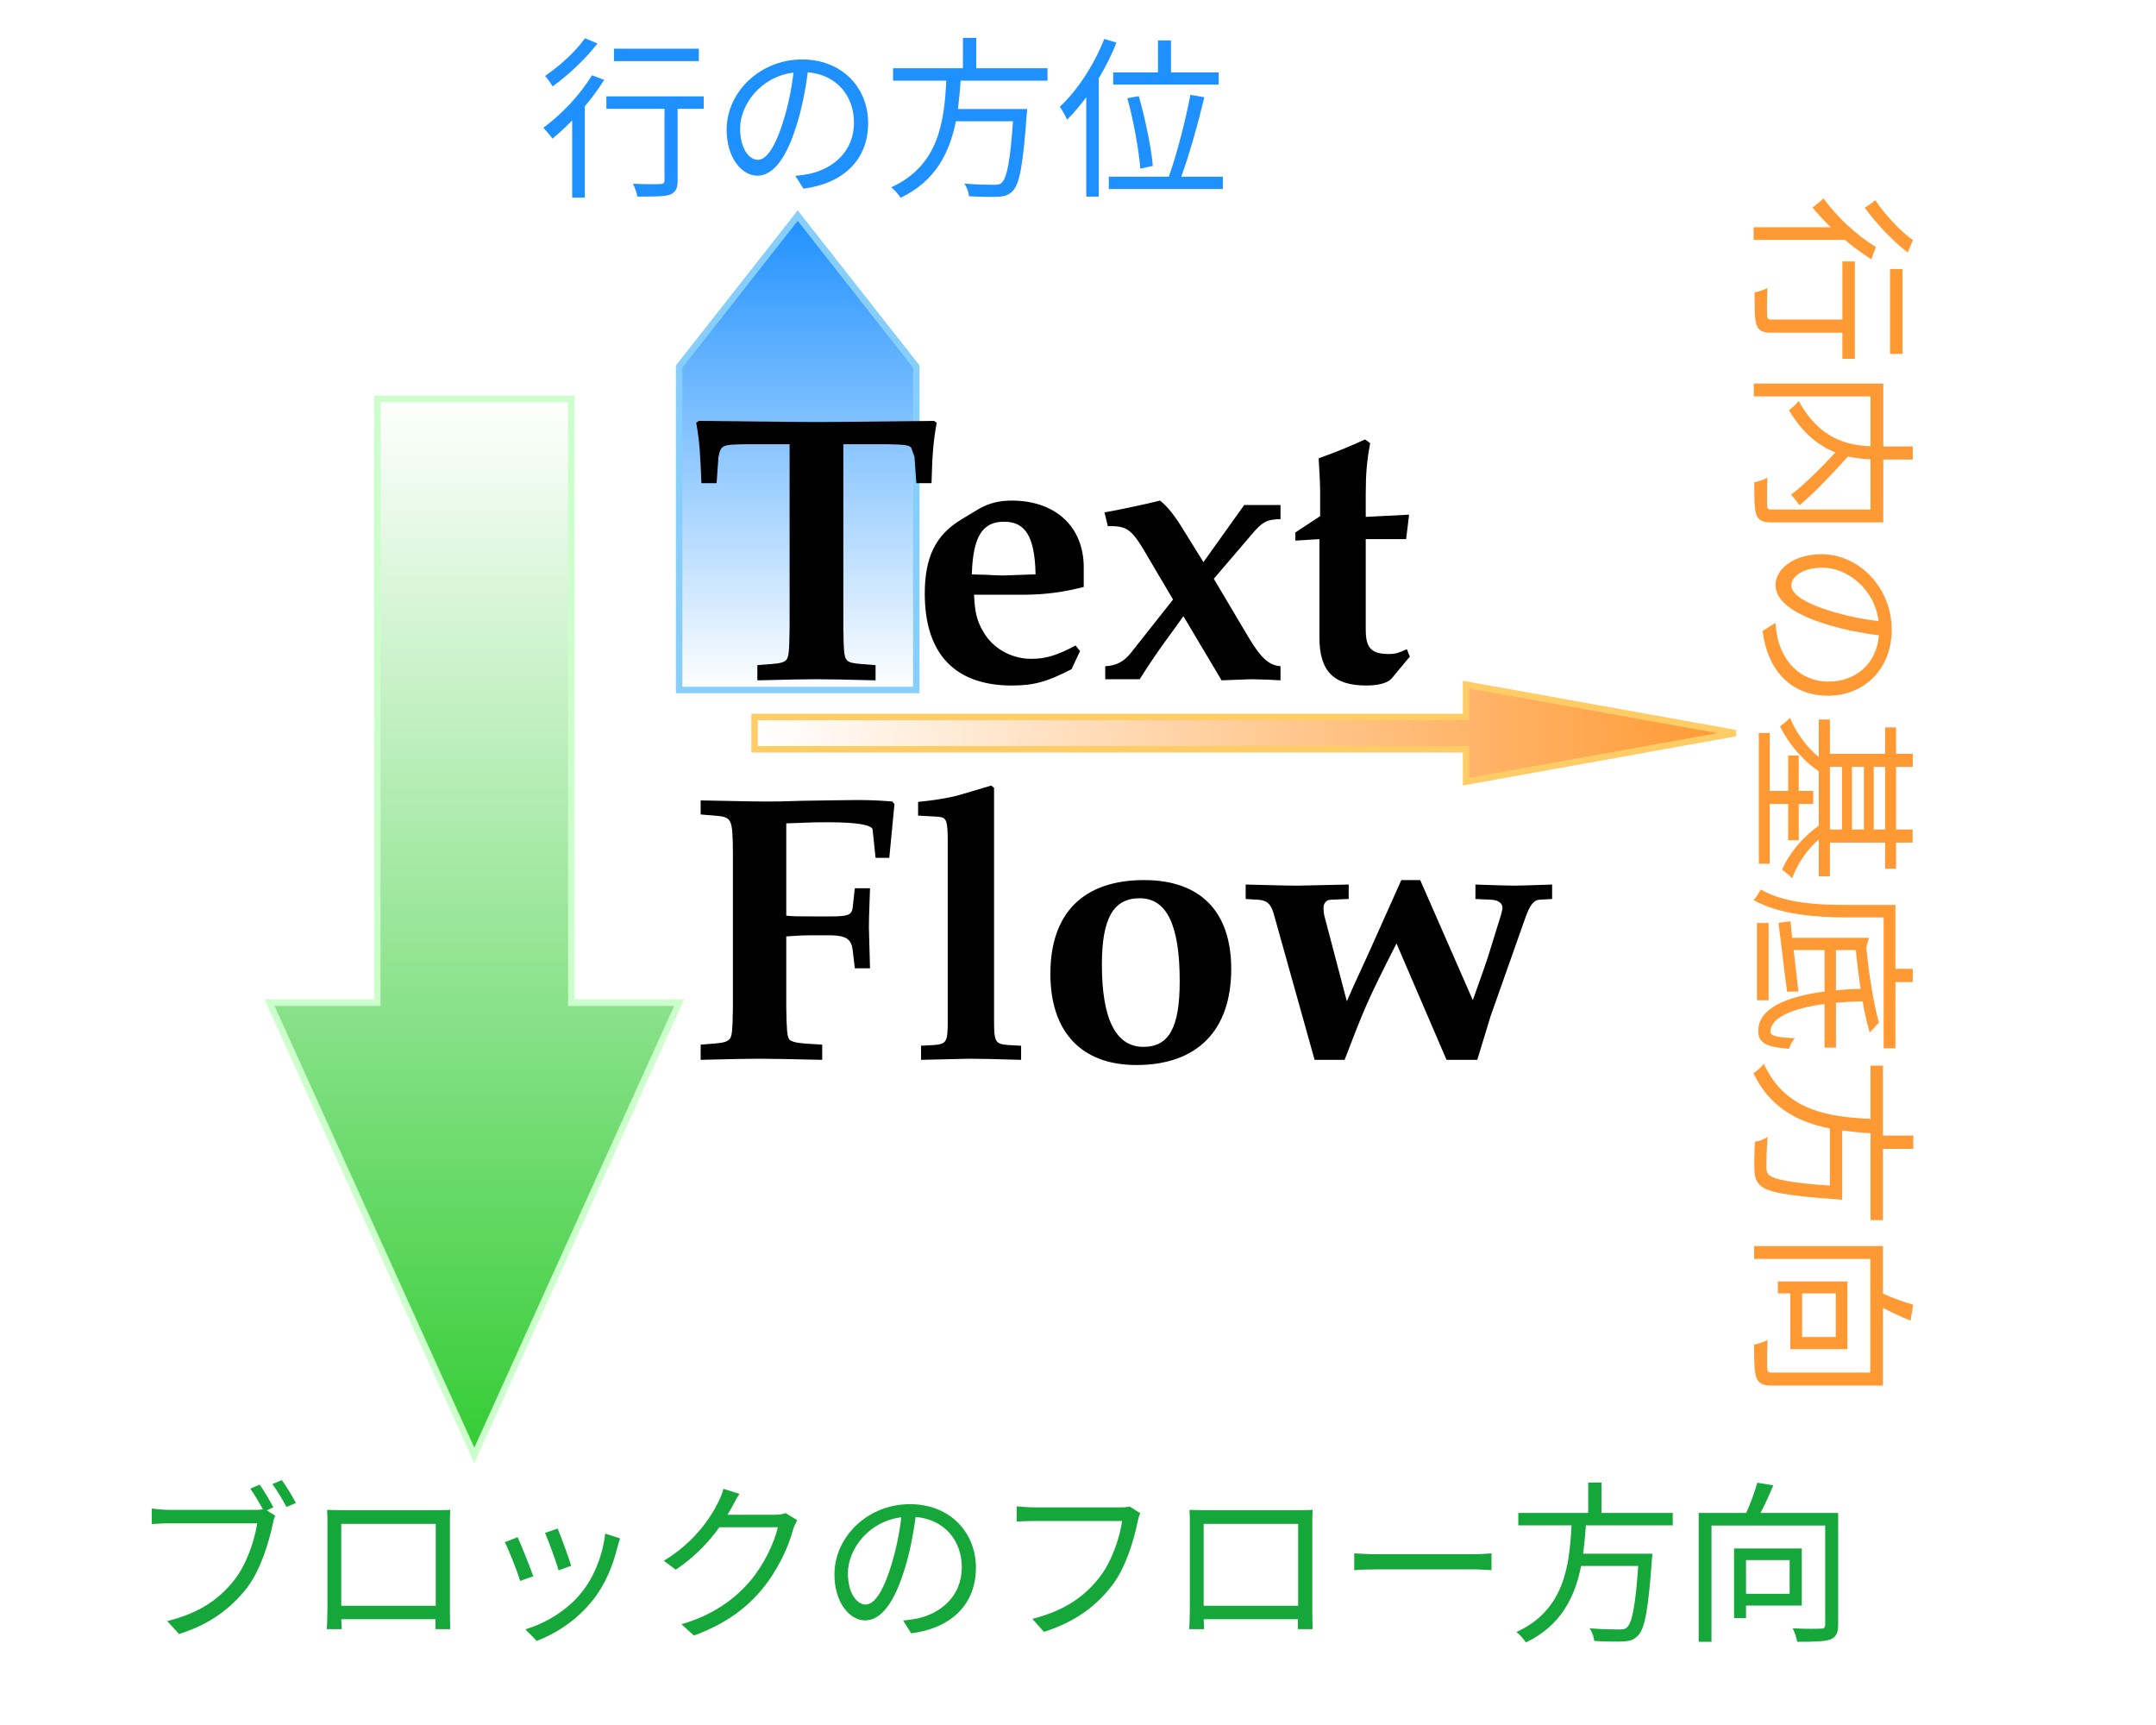
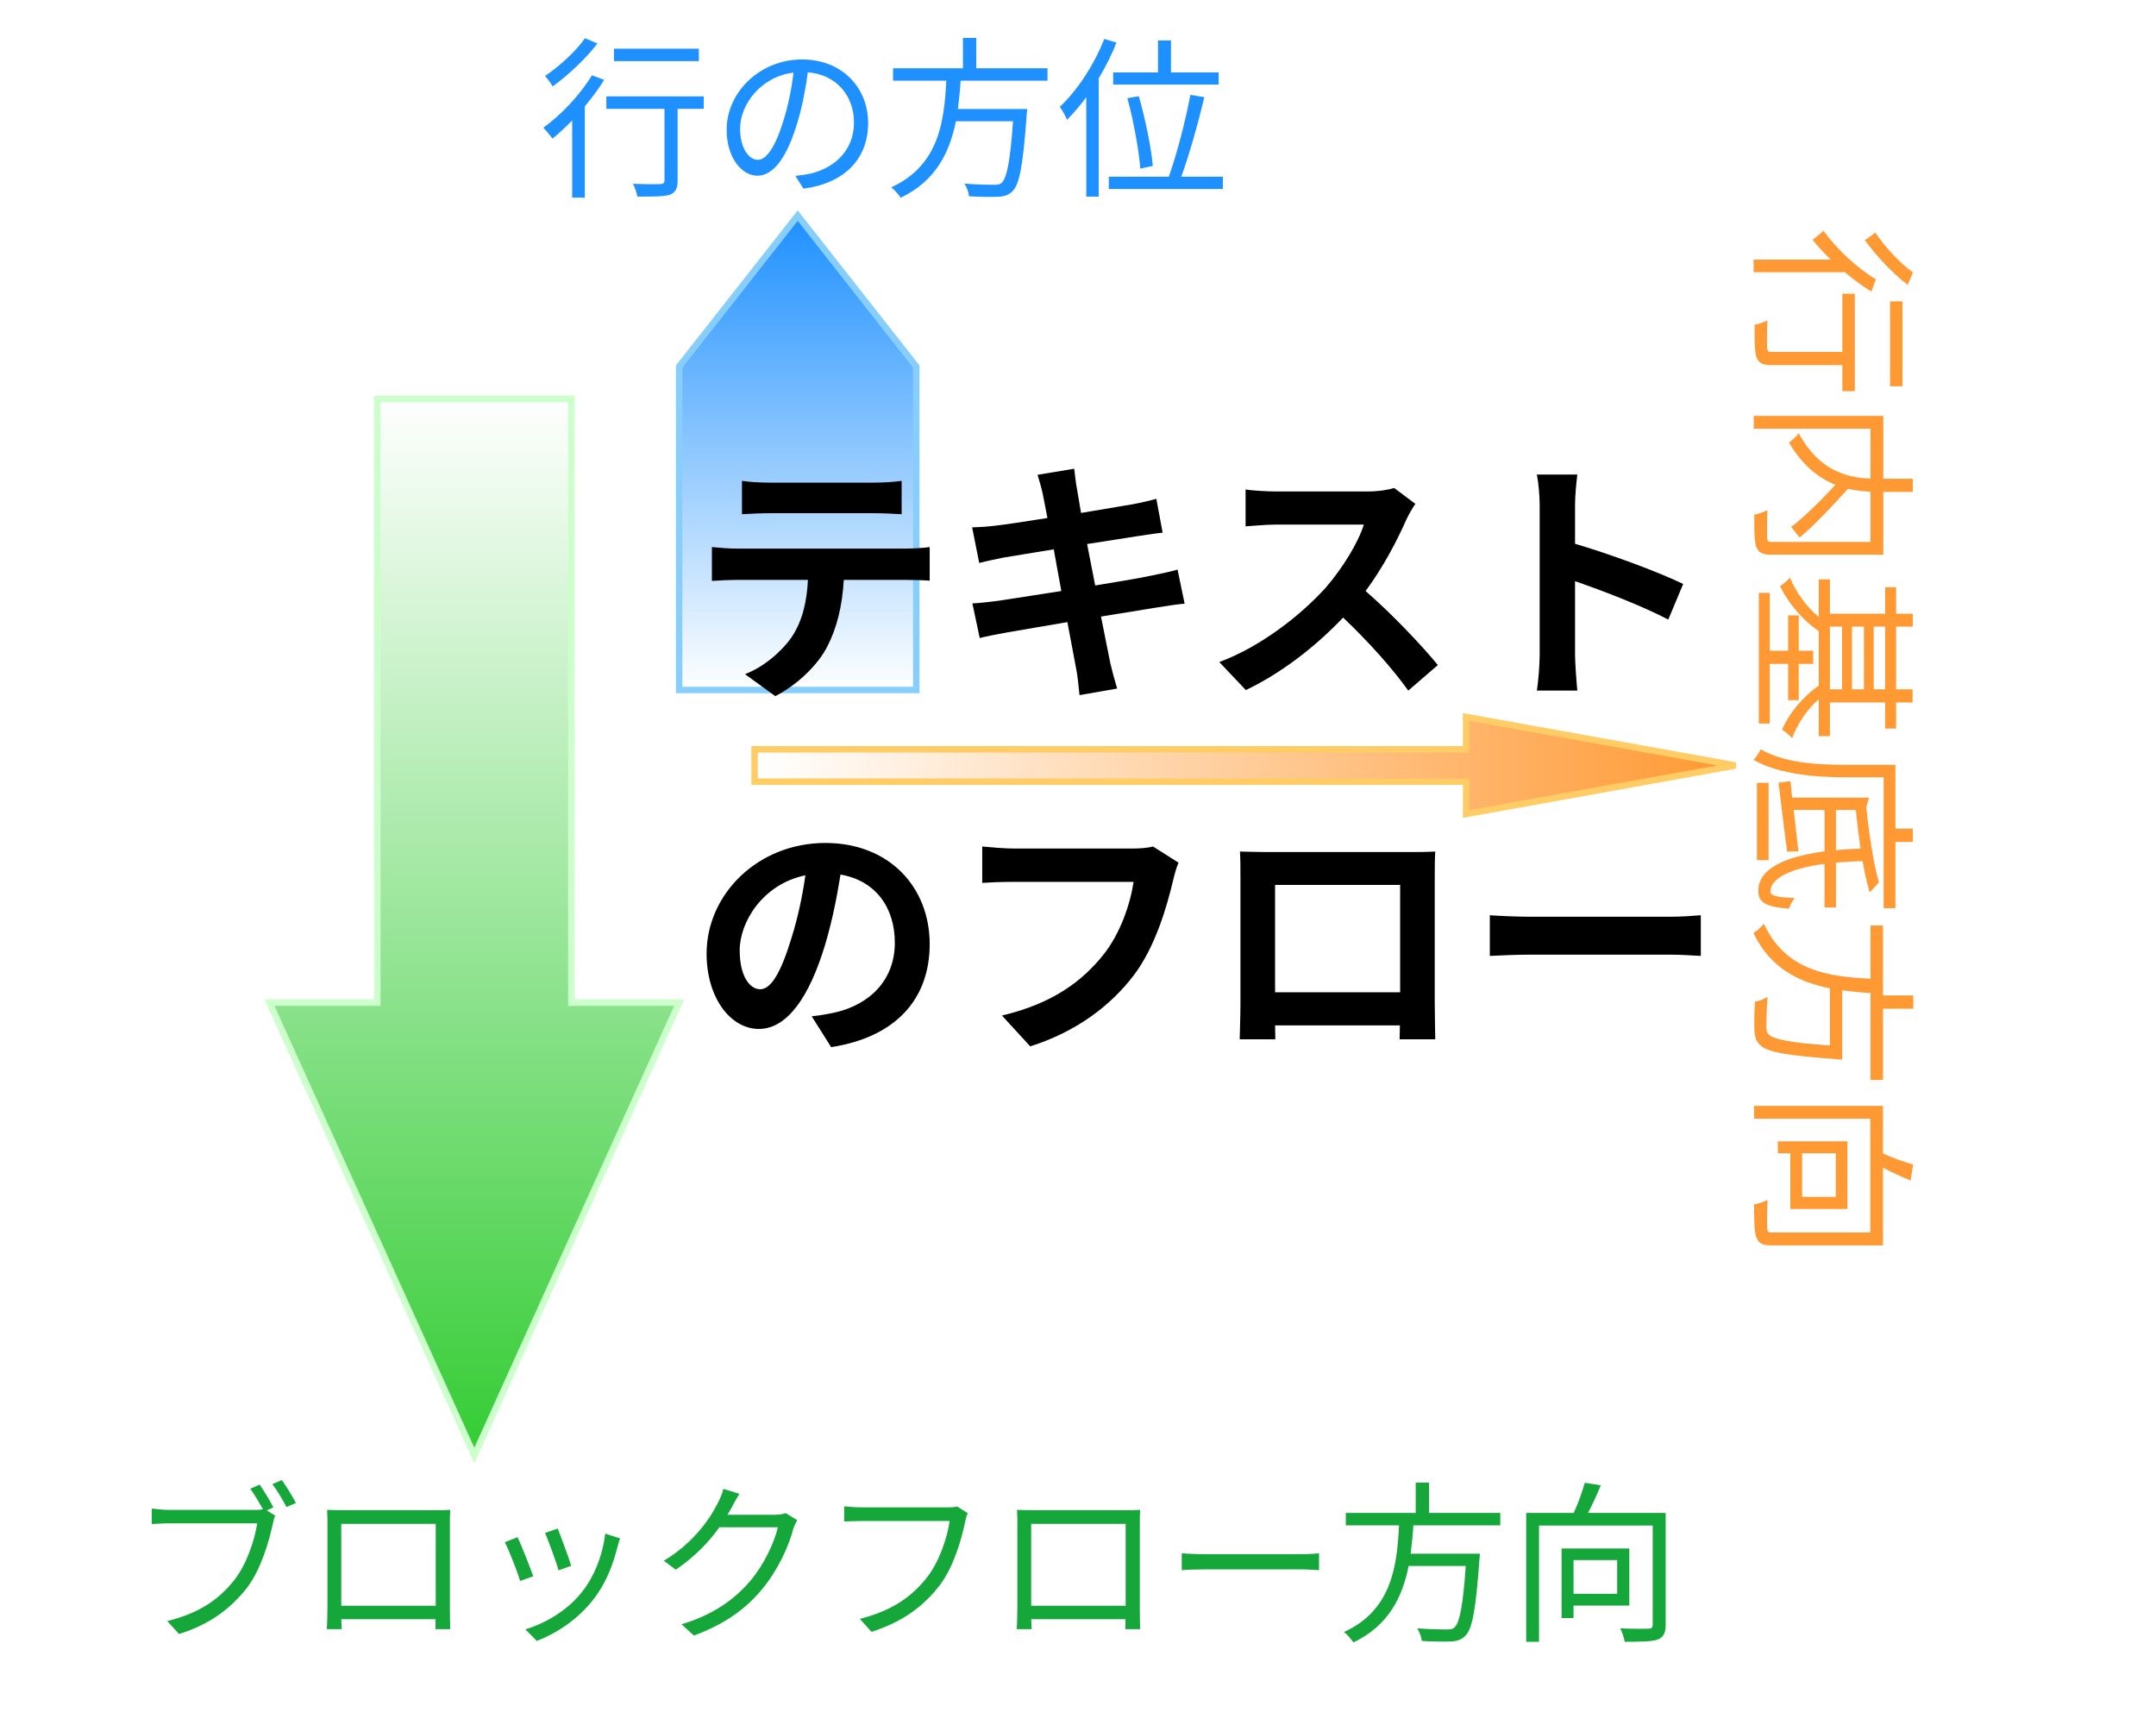
<svg xmlns="http://www.w3.org/2000/svg" xmlns:xlink="http://www.w3.org/1999/xlink" version="1.1" viewBox="0 0 200 160">
  <defs>
    <linearGradient id="gr-line-orientation" gradientUnits="objectBoundingBox" x1="0" y1="1" x2="0" y2="0">
      <stop offset="0" stop-color="white" />
      <stop offset="1" stop-color="dodgerblue" />
    </linearGradient>
    <linearGradient id="gr-block-flow" gradientUnits="objectBoundingBox" x1="0" y1="1" x2="0" y2="0">
      <stop offset="0" stop-color="white" />
      <stop offset="1" stop-color="#33CC33" />
    </linearGradient>
    <linearGradient id="gr-inline-base" gradientUnits="objectBoundingBox" x1="0" y1="1" x2="0" y2="0">
      <stop offset="0" stop-color="white" />
      <stop offset="1" stop-color="#FF9933" />
    </linearGradient>
    <path id="arrow-line-orientation" fill="url(#gr-line-orientation)" stroke-width="0.6" stroke="#87cefa" d="m0,0 l-11,14 v30 h22 v-30 z" />
    <path id="arrow-block-flow" fill="url(#gr-block-flow)" stroke-width="0.6" stroke="#ccffcc" d="m0,0 l19,42 h-10 v56 h-18 v-56 h-10 z" />
    <path id="arrow-inline-base" fill="url(#gr-inline-base)" stroke-width="0.6" stroke="#ffcc66" d="m0,0 l-4.5,25 h3 v66 h3 v-66 h3 z" />
    <text id="text-line-orientation" fill="#1e90ff">行の方位</text>
-     <text id="text-block-flow" fill="#15A739">ブロックのフロー方向</text>
-     <text id="text-inline-base" fill="#ff9933">行内の基底方向</text>
-     <text id="text-run" transform="scale(2.2)" font-weight="bold" font-family="Palatino Linotype" fill="black">
-       <tspan>Text</tspan>
-       <tspan x="0" y="16">Flow</tspan>
+     <text id="text-block-flow" fill="#15A739">ブロックフロー方向</text>
+     <text id="text-inline-base" fill="#ff9933">行内基底方向</text>
+     <text id="text-run" transform="scale(1.5)" font-weight="bold" fill="black">
+       <tspan x="0" y="0">テキスト</tspan>
+       <tspan x="0" y="22">のフロー</tspan>
    </text>
  </defs>
  <g transform="translate(64,63)" stroke="none" font-size="16" font-weight="normal">
    <g transform="translate(10,-43)">
      <use xlink:href="#arrow-line-orientation" />
      <use xlink:href="#text-line-orientation" transform="translate(-24,-3)" />
    </g>
    <g transform="translate(-20,72)rotate(180)">
      <use xlink:href="#arrow-block-flow" />
      <use xlink:href="#text-block-flow" transform="translate(32,-16)scale(-1)" />
    </g>
-     <g transform="translate(97,5)rotate(90)">
+     <g transform="translate(97,8)rotate(90)">
      <use xlink:href="#arrow-inline-base" />
      <use xlink:href="#text-inline-base" transform="translate(-50,-3)" />
    </g>
    <use xlink:href="#text-run" transform="translate(0,0)" />
  </g>
</svg>
